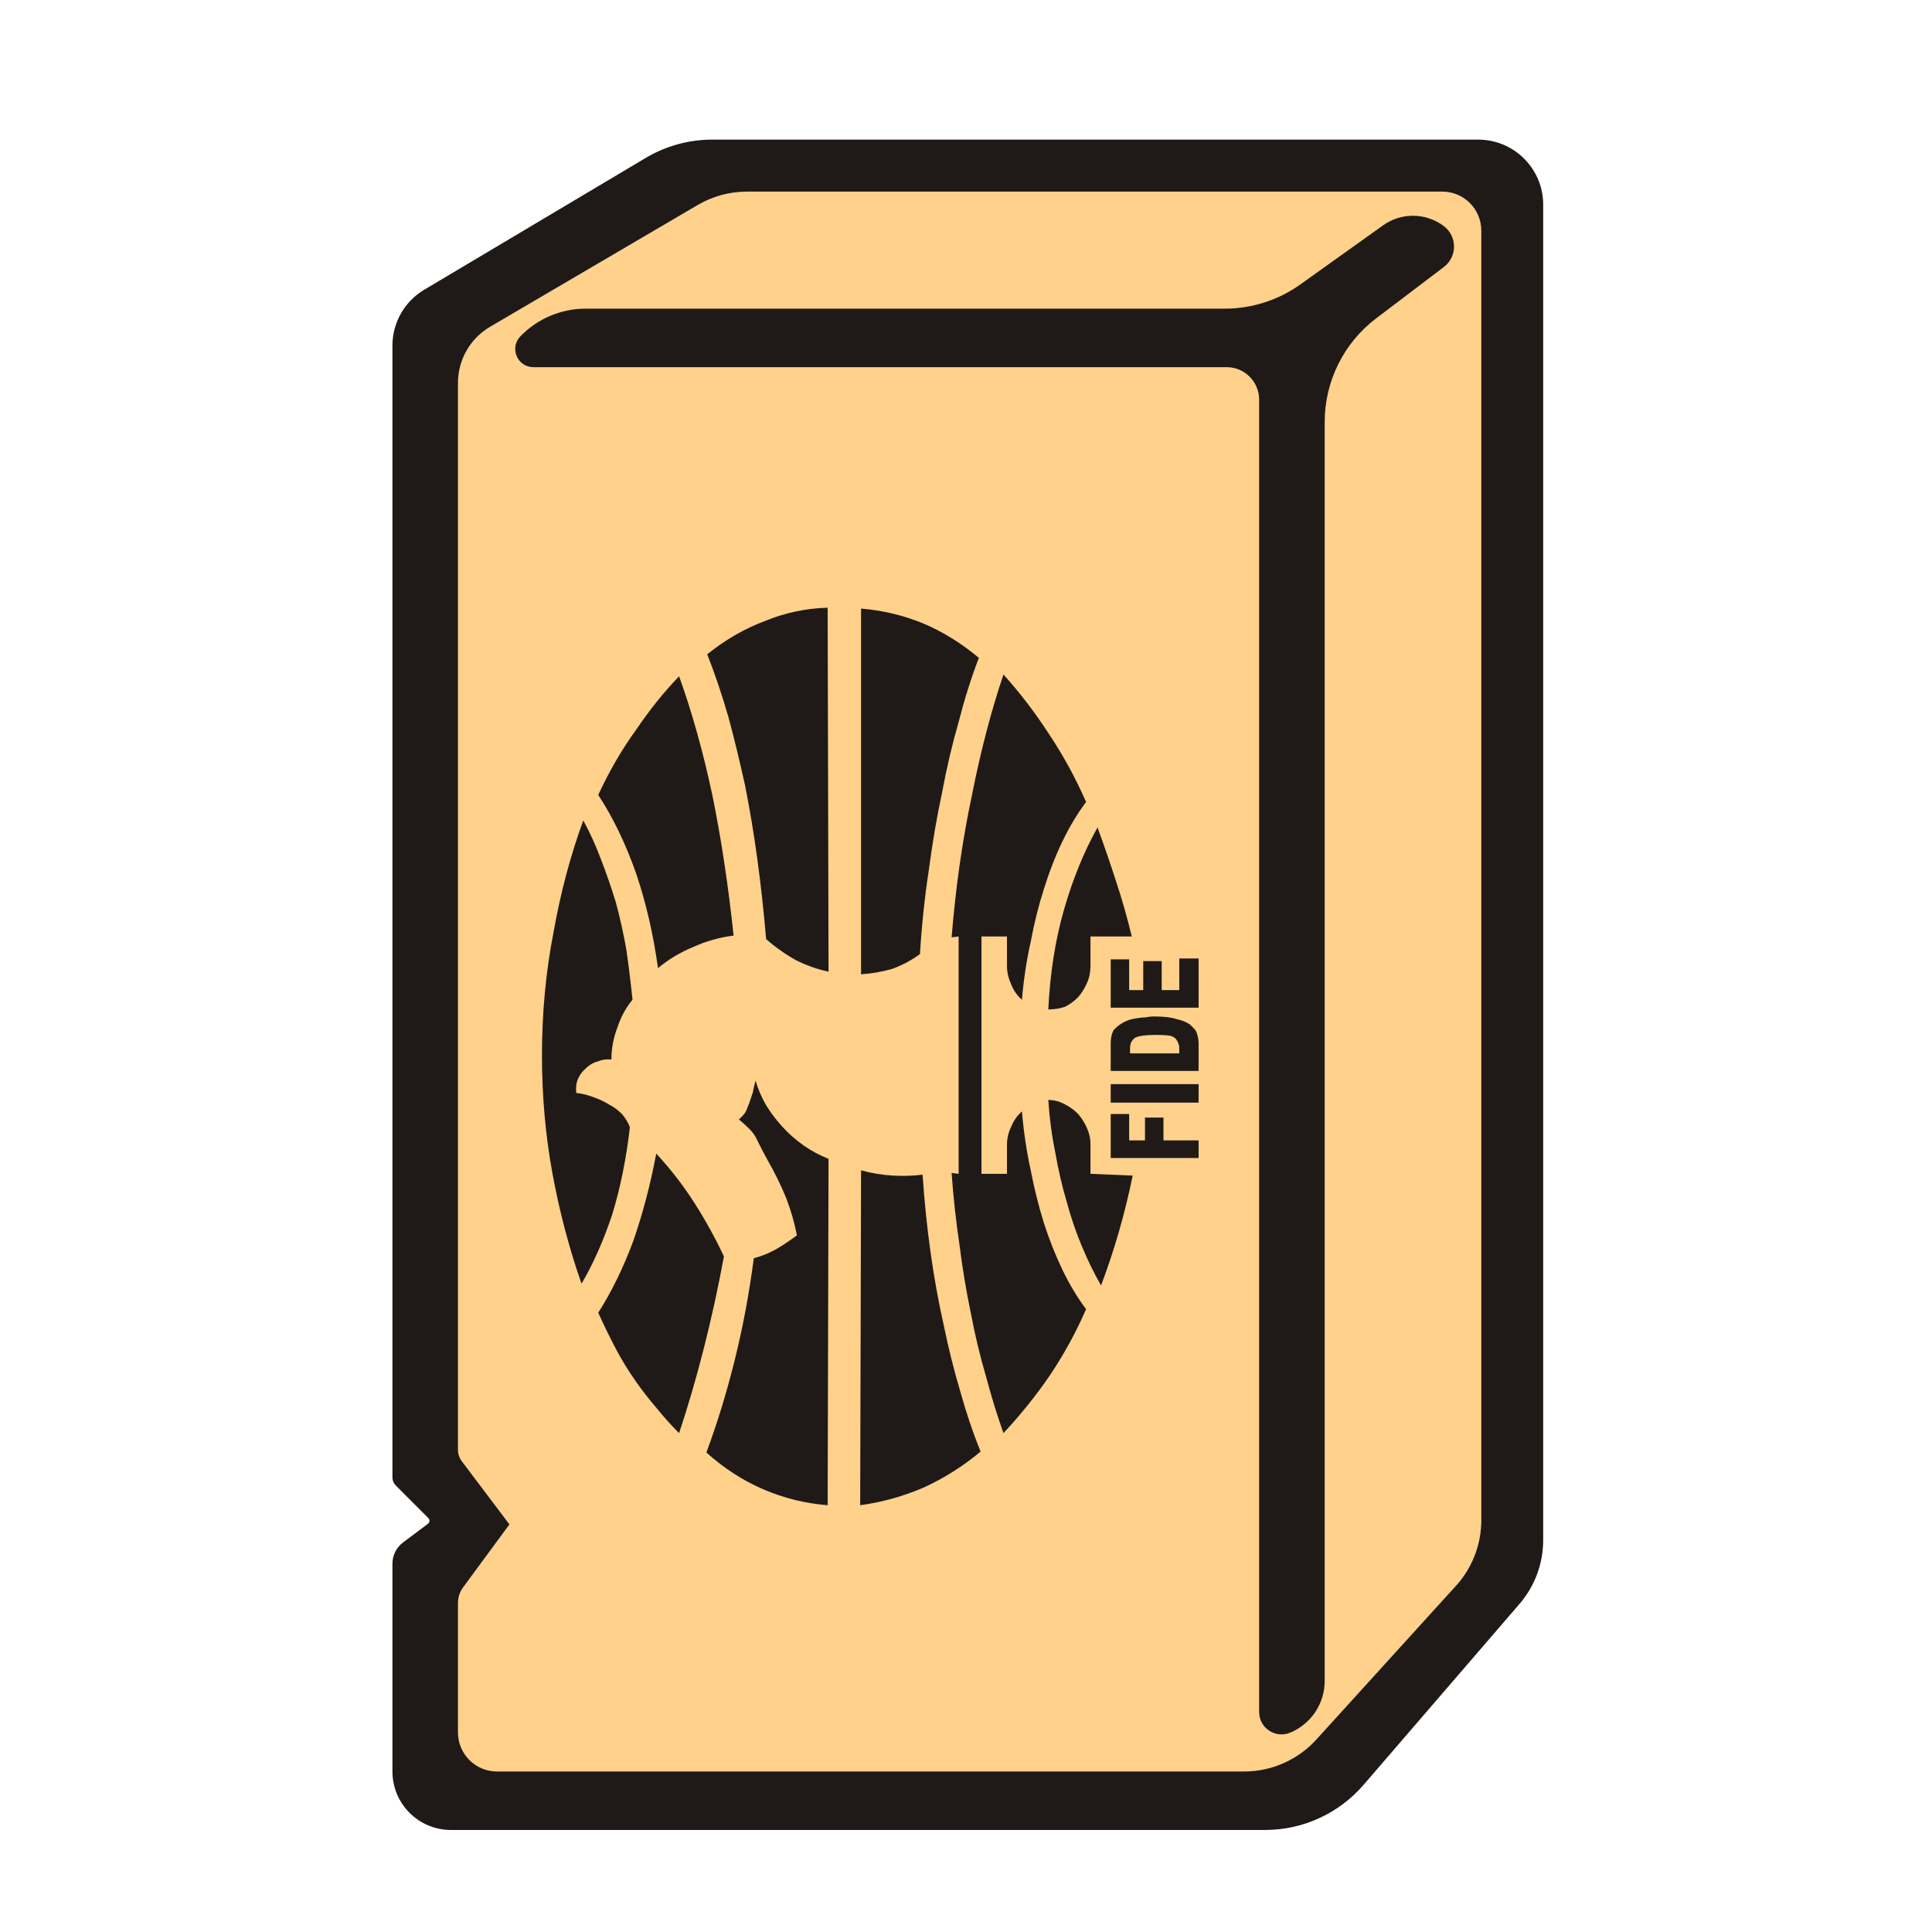
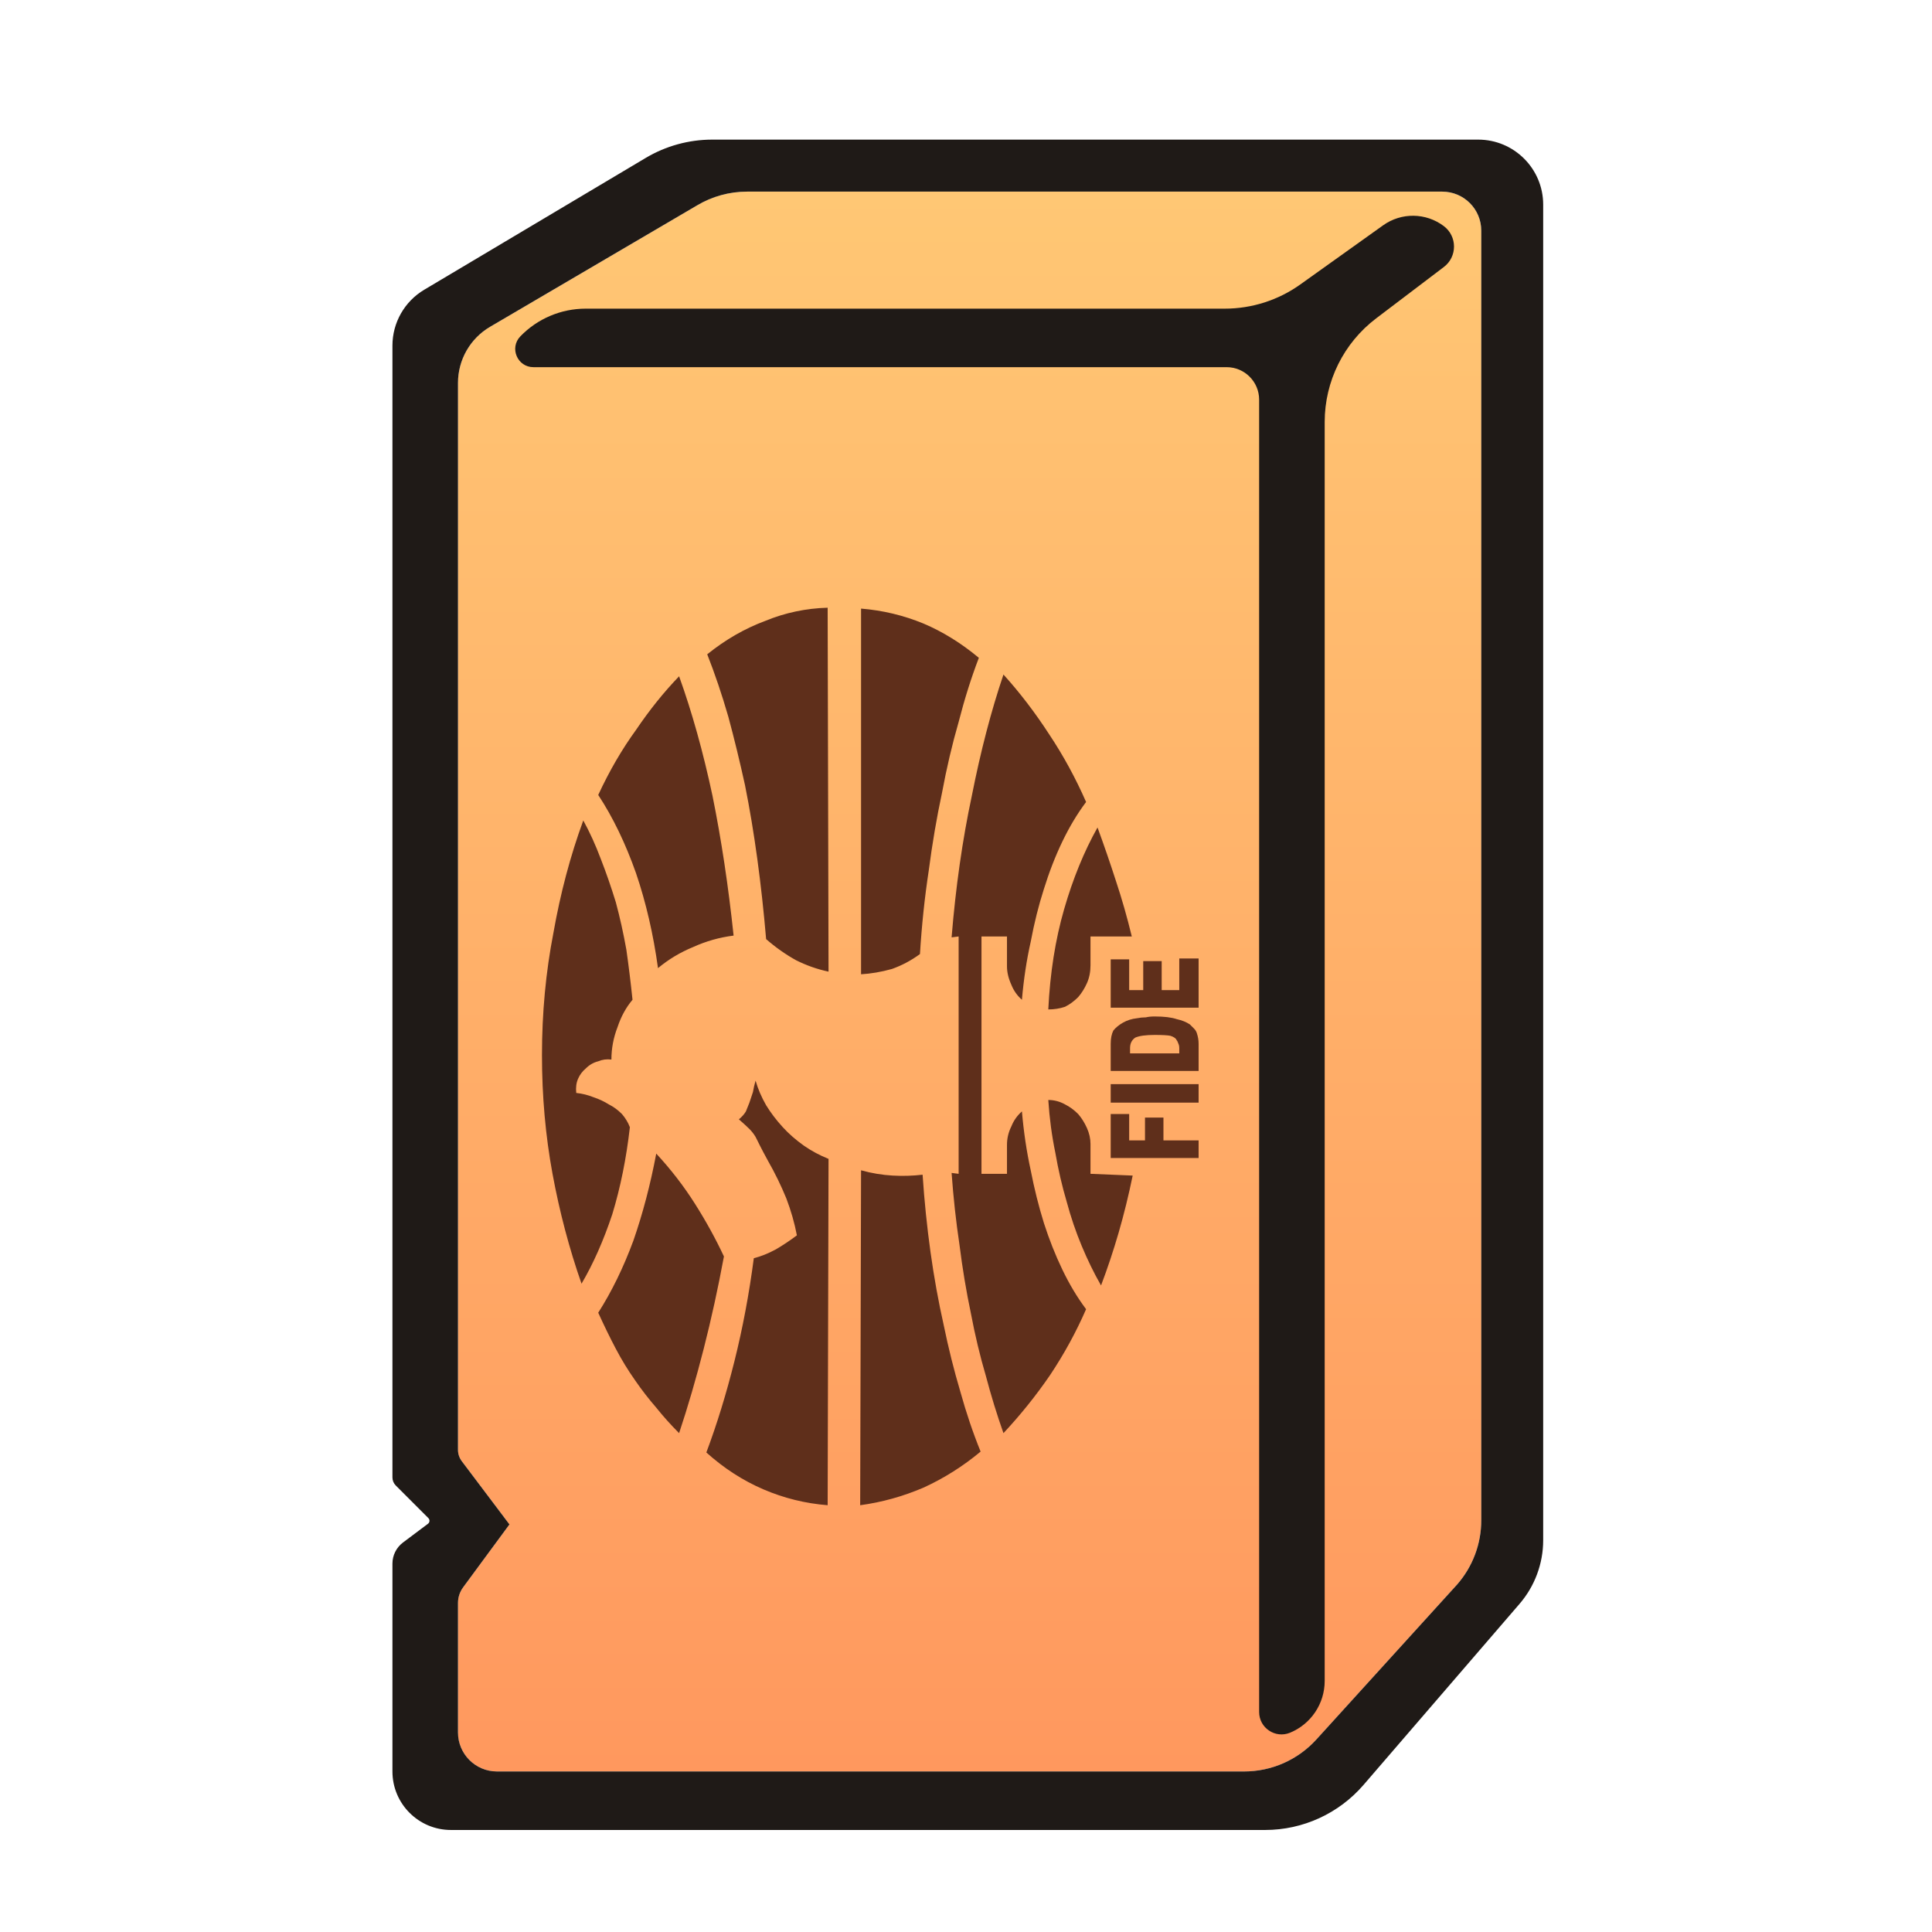
<svg xmlns="http://www.w3.org/2000/svg" width="512" height="512" viewBox="0 0 512 512" fill="none">
-   <path d="M197.963 50.784C193.311 50.784 188.745 52.039 184.747 54.419L129.883 86.6C124.61 89.693 121.371 95.348 121.371 101.461V384.221C121.371 385.307 121.724 386.364 122.378 387.231L135.012 403.986L122.734 420.656C121.849 421.859 121.371 423.313 121.371 424.807V459.12C121.371 464.829 125.999 469.457 131.708 469.457H329.712C336.997 469.457 343.945 466.382 348.843 460.989L386.151 419.911C390.278 415.198 392.553 409.147 392.553 402.883V61.121C392.553 55.412 387.925 50.784 382.216 50.784H197.963Z" fill="#FFD18B" />
+   <path d="M197.963 50.784C193.311 50.784 188.745 52.039 184.747 54.419L129.883 86.6C124.61 89.693 121.371 95.348 121.371 101.461V384.221C121.371 385.307 121.724 386.364 122.378 387.231L135.012 403.986L122.734 420.656C121.849 421.859 121.371 423.313 121.371 424.807V459.12C121.371 464.829 125.999 469.457 131.708 469.457H329.712C336.997 469.457 343.945 466.382 348.843 460.989L386.151 419.911C390.278 415.198 392.553 409.147 392.553 402.883V61.121C392.553 55.412 387.925 50.784 382.216 50.784H197.963Z" fill="url(#paint0_linear_483_95)" />
  <path fill-rule="evenodd" clip-rule="evenodd" d="M335.262 484.964H119.506C110.942 484.964 104 478.021 104 469.457V414.377C104 412.174 105.037 410.099 106.8 408.777L113.415 403.816C113.902 403.451 113.953 402.739 113.522 402.309L104.879 393.665C104.316 393.103 104 392.34 104 391.544V91.593C104 85.518 107.198 79.893 112.418 76.787L171.13 41.847C176.461 38.675 182.549 37 188.753 37H391.731C401.246 37 408.96 44.714 408.96 54.229V408.17C408.96 414.363 406.736 420.35 402.694 425.041L361.366 472.999C354.82 480.596 345.29 484.964 335.262 484.964ZM184.747 54.419C188.745 52.039 193.311 50.783 197.964 50.783H382.216C387.926 50.783 392.554 55.412 392.554 61.121V402.883C392.554 409.147 390.279 415.198 386.151 419.911L348.843 460.989C343.945 466.382 336.998 469.457 329.712 469.457H131.709C125.999 469.457 121.371 464.829 121.371 459.12V424.807C121.371 423.313 121.849 421.858 122.735 420.656L135.013 403.986L122.379 387.231C121.725 386.364 121.371 385.307 121.371 384.221V101.461C121.371 95.348 124.61 89.692 129.883 86.6L184.747 54.419Z" fill="#1F1A17" />
  <path d="M325.07 97.303H141.366C137.109 97.303 134.942 92.187 137.904 89.129C142.444 84.442 148.69 81.796 155.215 81.796H324.574C331.755 81.796 338.756 79.553 344.6 75.38L366.547 59.707C371.379 56.257 377.891 56.344 382.629 59.922C386.223 62.635 386.229 68.031 382.641 70.753L364.686 84.377C356.1 90.892 351.056 101.049 351.056 111.828V445.473C351.056 451.48 347.433 456.894 341.881 459.184C337.975 460.796 333.685 457.925 333.685 453.7V105.917C333.685 101.16 329.828 97.303 325.07 97.303Z" fill="#1F1A17" />
-   <path d="M200.236 286.381C200.857 288.555 201.789 290.729 203.031 292.903C204.273 294.922 205.749 296.864 207.457 298.727C209.01 300.436 210.874 302.066 213.048 303.619C215.067 305.017 217.241 306.182 219.571 307.114L219.338 398.898C213.436 398.432 207.768 397.034 202.332 394.704C196.897 392.375 191.849 389.114 187.19 384.92C189.986 377.466 192.47 369.39 194.645 360.693C196.819 351.996 198.527 342.911 199.77 333.437C201.633 332.972 203.575 332.195 205.594 331.108C207.457 330.021 209.321 328.778 211.184 327.381C210.563 324.119 209.631 320.858 208.389 317.597C206.991 314.18 205.361 310.841 203.497 307.58C202.565 305.871 201.866 304.551 201.4 303.619C200.934 302.688 200.546 301.911 200.236 301.29C199.77 300.513 199.226 299.814 198.605 299.193C197.984 298.572 197.052 297.718 195.809 296.631C196.586 296.01 197.207 295.311 197.673 294.534C197.984 293.758 198.294 292.981 198.605 292.205C198.916 291.273 199.226 290.341 199.537 289.409C199.692 288.477 199.925 287.468 200.236 286.381ZM191.849 332.972C190.296 341.358 188.51 349.511 186.491 357.432C184.472 365.352 182.298 372.807 179.969 379.795C177.794 377.621 175.775 375.369 173.912 373.04C171.893 370.71 170.029 368.303 168.321 365.818C166.457 363.178 164.749 360.382 163.196 357.432C161.643 354.481 160.09 351.297 158.537 347.881C162.109 342.29 165.215 335.922 167.855 328.778C170.34 321.634 172.359 313.947 173.912 305.716C177.794 309.909 181.211 314.335 184.162 318.994C187.112 323.653 189.675 328.312 191.849 332.972ZM288.991 255.864C288.991 257.572 288.68 259.125 288.059 260.523C287.438 261.921 286.662 263.163 285.73 264.25C284.643 265.337 283.478 266.191 282.235 266.813C280.838 267.279 279.362 267.511 277.809 267.511C278.275 257.883 279.673 249.03 282.002 240.955C284.332 232.879 287.283 225.657 290.855 219.29C292.563 223.949 294.194 228.686 295.747 233.5C297.3 238.159 298.698 243.051 299.94 248.176H288.991V255.864ZM277.809 291.506C279.362 291.506 280.838 291.894 282.235 292.671C283.478 293.292 284.643 294.146 285.73 295.233C286.662 296.32 287.438 297.563 288.059 298.96C288.68 300.358 288.991 301.756 288.991 303.153V311.074L300.173 311.54C299.086 316.82 297.843 321.867 296.446 326.682C295.048 331.496 293.495 336.155 291.787 340.659C289.923 337.398 288.215 333.903 286.662 330.176C285.109 326.449 283.788 322.566 282.701 318.528C281.459 314.335 280.449 309.987 279.673 305.483C278.741 300.979 278.12 296.32 277.809 291.506ZM270.821 264.949C269.578 263.862 268.646 262.542 268.025 260.989C267.249 259.28 266.86 257.65 266.86 256.097V248.176H260.105V311.074H266.86V303.386C266.86 301.678 267.249 300.047 268.025 298.494C268.646 296.941 269.578 295.621 270.821 294.534C271.287 299.97 272.063 305.172 273.15 310.142C274.082 314.956 275.247 319.616 276.645 324.119C278.042 328.468 279.673 332.583 281.537 336.466C283.4 340.348 285.497 343.843 287.826 346.949C285.186 353.006 282.002 358.829 278.275 364.42C274.548 369.856 270.432 374.981 265.929 379.795C264.22 374.981 262.667 369.934 261.27 364.653C259.717 359.373 258.396 353.86 257.309 348.114C256.067 342.212 255.057 336.155 254.281 329.943C253.349 323.731 252.65 317.364 252.184 310.841L254.048 311.074V248.176L252.184 248.409C253.271 235.053 255.057 222.551 257.542 210.904C259.872 199.101 262.667 188.385 265.929 178.756C270.277 183.57 274.315 188.851 278.042 194.597C281.769 200.188 285.031 206.167 287.826 212.534C285.497 215.64 283.4 219.135 281.537 223.017C279.673 226.9 278.042 231.093 276.645 235.597C275.247 239.945 274.082 244.604 273.15 249.574C272.063 254.388 271.287 259.513 270.821 264.949ZM194.412 247.943C190.684 248.409 187.112 249.419 183.696 250.972C180.279 252.369 177.173 254.233 174.378 256.563C173.135 247.555 171.194 239.169 168.554 231.404C165.758 223.483 162.419 216.572 158.537 210.671C161.488 204.303 164.827 198.557 168.554 193.432C172.126 188.152 175.931 183.415 179.969 179.222C183.385 188.695 186.336 199.256 188.821 210.904C191.15 222.396 193.014 234.743 194.412 247.943ZM152.713 289.642C154.266 289.797 155.819 290.186 157.372 290.807C158.77 291.273 160.09 291.894 161.332 292.671C162.575 293.292 163.739 294.146 164.827 295.233C165.758 296.32 166.457 297.485 166.923 298.727C165.991 306.958 164.438 314.646 162.264 321.79C159.935 328.778 157.217 334.913 154.111 340.193C150.849 330.875 148.287 321.169 146.423 311.074C144.56 300.979 143.628 290.496 143.628 279.625C143.628 268.443 144.637 257.65 146.656 247.244C148.52 236.684 151.16 226.745 154.577 217.426C156.285 220.532 157.838 223.949 159.236 227.676C160.633 231.248 161.953 235.053 163.196 239.091C164.283 243.129 165.215 247.322 165.991 251.671C166.613 256.019 167.156 260.445 167.622 264.949C165.914 266.968 164.594 269.375 163.662 272.171C162.575 274.966 162.031 277.839 162.031 280.79C160.789 280.635 159.624 280.79 158.537 281.256C157.294 281.566 156.207 282.188 155.275 283.119C154.344 283.896 153.645 284.828 153.179 285.915C152.713 287.002 152.558 288.244 152.713 289.642ZM219.571 257.494C216.62 256.873 213.747 255.864 210.951 254.466C208.156 252.913 205.516 251.049 203.031 248.875C202.41 241.576 201.633 234.51 200.701 227.676C199.77 220.843 198.683 214.32 197.44 208.108C196.042 201.741 194.567 195.684 193.014 189.938C191.306 184.036 189.442 178.523 187.423 173.398C192.237 169.515 197.362 166.565 202.798 164.546C208.078 162.372 213.592 161.207 219.338 161.051L219.571 257.494ZM228.19 258.193V161.284C233.936 161.75 239.45 163.07 244.73 165.245C249.855 167.419 254.747 170.447 259.406 174.33C257.387 179.61 255.601 185.279 254.048 191.335C252.34 197.237 250.864 203.527 249.622 210.205C248.224 216.727 247.059 223.561 246.128 230.705C245.04 237.849 244.264 245.226 243.798 252.835C241.468 254.544 238.984 255.864 236.343 256.796C233.548 257.572 230.83 258.038 228.19 258.193ZM244.497 311.307C244.963 318.295 245.662 325.129 246.593 331.807C247.525 338.485 248.69 344.93 250.088 351.142C251.33 357.199 252.806 363.1 254.514 368.847C256.067 374.437 257.853 379.718 259.872 384.687C255.213 388.57 250.165 391.754 244.73 394.239C239.294 396.568 233.703 398.121 227.957 398.898L228.19 310.142C230.986 310.919 233.781 311.385 236.576 311.54C239.217 311.695 241.857 311.617 244.497 311.307ZM294.349 306.881V295.233H299.241V302.222H303.434V296.165H308.326V302.222H317.644V306.881H294.349ZM294.349 292.205V287.313H317.644V292.205H294.349ZM294.349 283.818V276.597C294.349 275.199 294.582 274.034 295.048 273.102C295.669 272.326 296.523 271.627 297.61 271.006C298.697 270.385 299.94 269.996 301.338 269.841C302.114 269.686 302.891 269.608 303.667 269.608C304.288 269.453 305.065 269.375 305.997 269.375C308.482 269.375 310.423 269.608 311.821 270.074C313.218 270.385 314.383 270.85 315.315 271.472C315.781 271.938 316.169 272.326 316.48 272.636C316.79 272.947 317.023 273.335 317.178 273.801C317.489 274.733 317.644 275.665 317.644 276.597V283.818H294.349ZM299.474 279.159H312.519V277.761C312.519 277.296 312.442 276.907 312.287 276.597C312.131 276.131 311.976 275.82 311.821 275.665C311.665 275.199 311.122 274.811 310.19 274.5C309.414 274.345 308.016 274.267 305.997 274.267C303.667 274.267 301.959 274.5 300.872 274.966C299.94 275.587 299.474 276.519 299.474 277.761L299.474 279.159ZM294.349 267.046V254.233H299.241V262.386H302.968V254.699H307.86V262.386H312.519V254H317.644V267.046H294.349Z" fill="#1F1A17" />
+   <path d="M200.236 286.381C200.857 288.555 201.789 290.729 203.031 292.903C204.273 294.922 205.749 296.864 207.457 298.727C209.01 300.436 210.874 302.066 213.048 303.619C215.067 305.017 217.241 306.182 219.571 307.114L219.338 398.898C213.436 398.432 207.768 397.034 202.332 394.704C196.897 392.375 191.849 389.114 187.19 384.92C189.986 377.466 192.47 369.39 194.645 360.693C196.819 351.996 198.527 342.911 199.77 333.437C201.633 332.972 203.575 332.195 205.594 331.108C207.457 330.021 209.321 328.778 211.184 327.381C210.563 324.119 209.631 320.858 208.389 317.597C206.991 314.18 205.361 310.841 203.497 307.58C202.565 305.871 201.866 304.551 201.4 303.619C200.934 302.688 200.546 301.911 200.236 301.29C199.77 300.513 199.226 299.814 198.605 299.193C197.984 298.572 197.052 297.718 195.809 296.631C196.586 296.01 197.207 295.311 197.673 294.534C197.984 293.758 198.294 292.981 198.605 292.205C198.916 291.273 199.226 290.341 199.537 289.409C199.692 288.477 199.925 287.468 200.236 286.381ZM191.849 332.972C190.296 341.358 188.51 349.511 186.491 357.432C184.472 365.352 182.298 372.807 179.969 379.795C177.794 377.621 175.775 375.369 173.912 373.04C171.893 370.71 170.029 368.303 168.321 365.818C166.457 363.178 164.749 360.382 163.196 357.432C161.643 354.481 160.09 351.297 158.537 347.881C162.109 342.29 165.215 335.922 167.855 328.778C170.34 321.634 172.359 313.947 173.912 305.716C177.794 309.909 181.211 314.335 184.162 318.994C187.112 323.653 189.675 328.312 191.849 332.972ZM288.991 255.864C288.991 257.572 288.68 259.125 288.059 260.523C287.438 261.921 286.662 263.163 285.73 264.25C284.643 265.337 283.478 266.191 282.235 266.813C280.838 267.279 279.362 267.511 277.809 267.511C278.275 257.883 279.673 249.03 282.002 240.955C284.332 232.879 287.283 225.657 290.855 219.29C292.563 223.949 294.194 228.686 295.747 233.5C297.3 238.159 298.698 243.051 299.94 248.176H288.991V255.864ZM277.809 291.506C279.362 291.506 280.838 291.894 282.235 292.671C283.478 293.292 284.643 294.146 285.73 295.233C286.662 296.32 287.438 297.563 288.059 298.96C288.68 300.358 288.991 301.756 288.991 303.153V311.074L300.173 311.54C299.086 316.82 297.843 321.867 296.446 326.682C295.048 331.496 293.495 336.155 291.787 340.659C289.923 337.398 288.215 333.903 286.662 330.176C285.109 326.449 283.788 322.566 282.701 318.528C281.459 314.335 280.449 309.987 279.673 305.483C278.741 300.979 278.12 296.32 277.809 291.506ZM270.821 264.949C269.578 263.862 268.646 262.542 268.025 260.989C267.249 259.28 266.86 257.65 266.86 256.097V248.176H260.105V311.074H266.86V303.386C266.86 301.678 267.249 300.047 268.025 298.494C268.646 296.941 269.578 295.621 270.821 294.534C271.287 299.97 272.063 305.172 273.15 310.142C274.082 314.956 275.247 319.616 276.645 324.119C278.042 328.468 279.673 332.583 281.537 336.466C283.4 340.348 285.497 343.843 287.826 346.949C285.186 353.006 282.002 358.829 278.275 364.42C274.548 369.856 270.432 374.981 265.929 379.795C264.22 374.981 262.667 369.934 261.27 364.653C259.717 359.373 258.396 353.86 257.309 348.114C256.067 342.212 255.057 336.155 254.281 329.943C253.349 323.731 252.65 317.364 252.184 310.841L254.048 311.074V248.176L252.184 248.409C253.271 235.053 255.057 222.551 257.542 210.904C259.872 199.101 262.667 188.385 265.929 178.756C270.277 183.57 274.315 188.851 278.042 194.597C281.769 200.188 285.031 206.167 287.826 212.534C285.497 215.64 283.4 219.135 281.537 223.017C279.673 226.9 278.042 231.093 276.645 235.597C275.247 239.945 274.082 244.604 273.15 249.574C272.063 254.388 271.287 259.513 270.821 264.949ZM194.412 247.943C190.684 248.409 187.112 249.419 183.696 250.972C180.279 252.369 177.173 254.233 174.378 256.563C173.135 247.555 171.194 239.169 168.554 231.404C165.758 223.483 162.419 216.572 158.537 210.671C161.488 204.303 164.827 198.557 168.554 193.432C172.126 188.152 175.931 183.415 179.969 179.222C183.385 188.695 186.336 199.256 188.821 210.904C191.15 222.396 193.014 234.743 194.412 247.943ZM152.713 289.642C154.266 289.797 155.819 290.186 157.372 290.807C158.77 291.273 160.09 291.894 161.332 292.671C162.575 293.292 163.739 294.146 164.827 295.233C165.758 296.32 166.457 297.485 166.923 298.727C165.991 306.958 164.438 314.646 162.264 321.79C159.935 328.778 157.217 334.913 154.111 340.193C150.849 330.875 148.287 321.169 146.423 311.074C144.56 300.979 143.628 290.496 143.628 279.625C143.628 268.443 144.637 257.65 146.656 247.244C148.52 236.684 151.16 226.745 154.577 217.426C156.285 220.532 157.838 223.949 159.236 227.676C160.633 231.248 161.953 235.053 163.196 239.091C164.283 243.129 165.215 247.322 165.991 251.671C166.613 256.019 167.156 260.445 167.622 264.949C165.914 266.968 164.594 269.375 163.662 272.171C162.575 274.966 162.031 277.839 162.031 280.79C160.789 280.635 159.624 280.79 158.537 281.256C157.294 281.566 156.207 282.188 155.275 283.119C154.344 283.896 153.645 284.828 153.179 285.915C152.713 287.002 152.558 288.244 152.713 289.642ZM219.571 257.494C216.62 256.873 213.747 255.864 210.951 254.466C208.156 252.913 205.516 251.049 203.031 248.875C202.41 241.576 201.633 234.51 200.701 227.676C199.77 220.843 198.683 214.32 197.44 208.108C196.042 201.741 194.567 195.684 193.014 189.938C191.306 184.036 189.442 178.523 187.423 173.398C192.237 169.515 197.362 166.565 202.798 164.546C208.078 162.372 213.592 161.207 219.338 161.051L219.571 257.494ZM228.19 258.193V161.284C233.936 161.75 239.45 163.07 244.73 165.245C249.855 167.419 254.747 170.447 259.406 174.33C257.387 179.61 255.601 185.279 254.048 191.335C252.34 197.237 250.864 203.527 249.622 210.205C248.224 216.727 247.059 223.561 246.128 230.705C245.04 237.849 244.264 245.226 243.798 252.835C241.468 254.544 238.984 255.864 236.343 256.796C233.548 257.572 230.83 258.038 228.19 258.193ZM244.497 311.307C244.963 318.295 245.662 325.129 246.593 331.807C247.525 338.485 248.69 344.93 250.088 351.142C251.33 357.199 252.806 363.1 254.514 368.847C256.067 374.437 257.853 379.718 259.872 384.687C255.213 388.57 250.165 391.754 244.73 394.239C239.294 396.568 233.703 398.121 227.957 398.898L228.19 310.142C230.986 310.919 233.781 311.385 236.576 311.54C239.217 311.695 241.857 311.617 244.497 311.307ZM294.349 306.881V295.233H299.241V302.222H303.434V296.165H308.326V302.222H317.644V306.881H294.349ZM294.349 292.205V287.313H317.644V292.205H294.349ZM294.349 283.818V276.597C294.349 275.199 294.582 274.034 295.048 273.102C295.669 272.326 296.523 271.627 297.61 271.006C298.697 270.385 299.94 269.996 301.338 269.841C302.114 269.686 302.891 269.608 303.667 269.608C304.288 269.453 305.065 269.375 305.997 269.375C308.482 269.375 310.423 269.608 311.821 270.074C313.218 270.385 314.383 270.85 315.315 271.472C315.781 271.938 316.169 272.326 316.48 272.636C316.79 272.947 317.023 273.335 317.179 273.801C317.489 274.733 317.644 275.665 317.644 276.597V283.818H294.349ZM299.474 279.159H312.519V277.761C312.519 277.296 312.442 276.907 312.287 276.597C312.131 276.131 311.976 275.82 311.821 275.665C311.665 275.199 311.122 274.811 310.19 274.5C309.414 274.345 308.016 274.267 305.997 274.267C303.667 274.267 301.959 274.5 300.872 274.966C299.94 275.587 299.474 276.519 299.474 277.761L299.474 279.159ZM294.349 267.046V254.233H299.241V262.386H302.968V254.699H307.86V262.386H312.519V254H317.644V267.046H294.349Z" fill="#5F2F1B" />
+   <defs>
+     <linearGradient id="paint0_linear_483_95" x1="256.962" y1="50.784" x2="256.962" y2="469.457" gradientUnits="userSpaceOnUse">
+       <stop stop-color="#FFC774" />
+       <stop offset="1" stop-color="#FF985E" />
+     </linearGradient>
+   </defs>
</svg>
